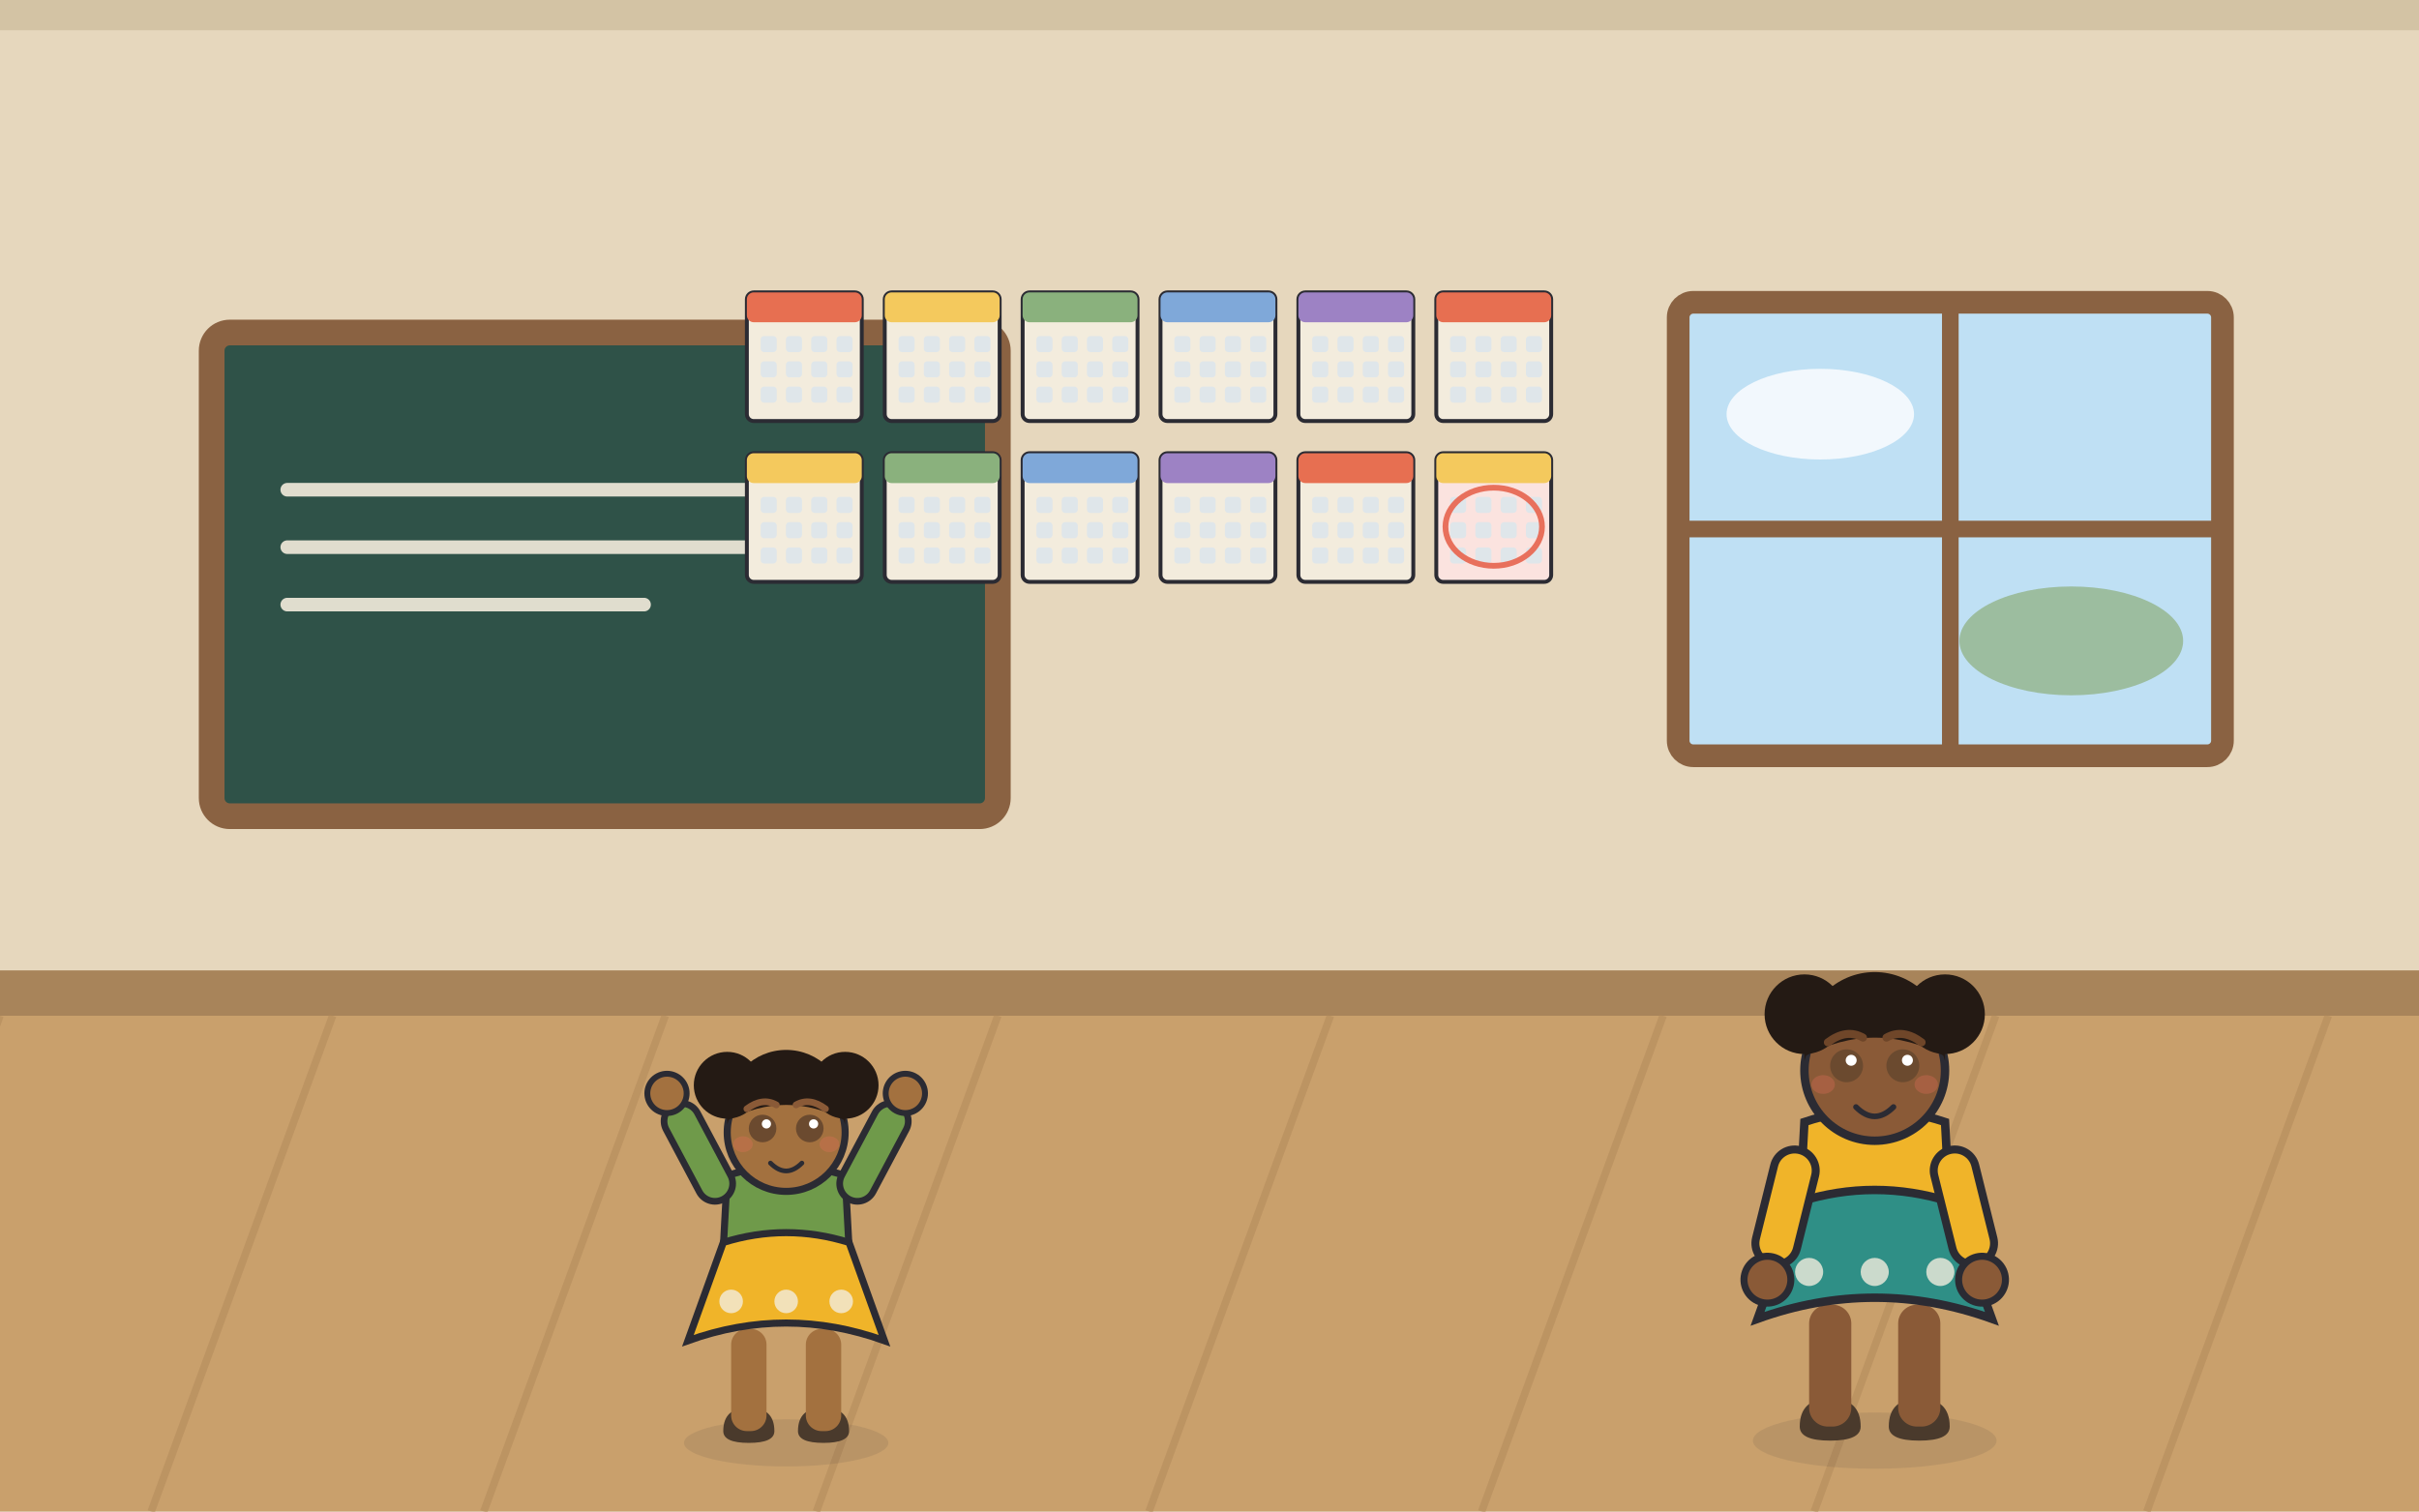
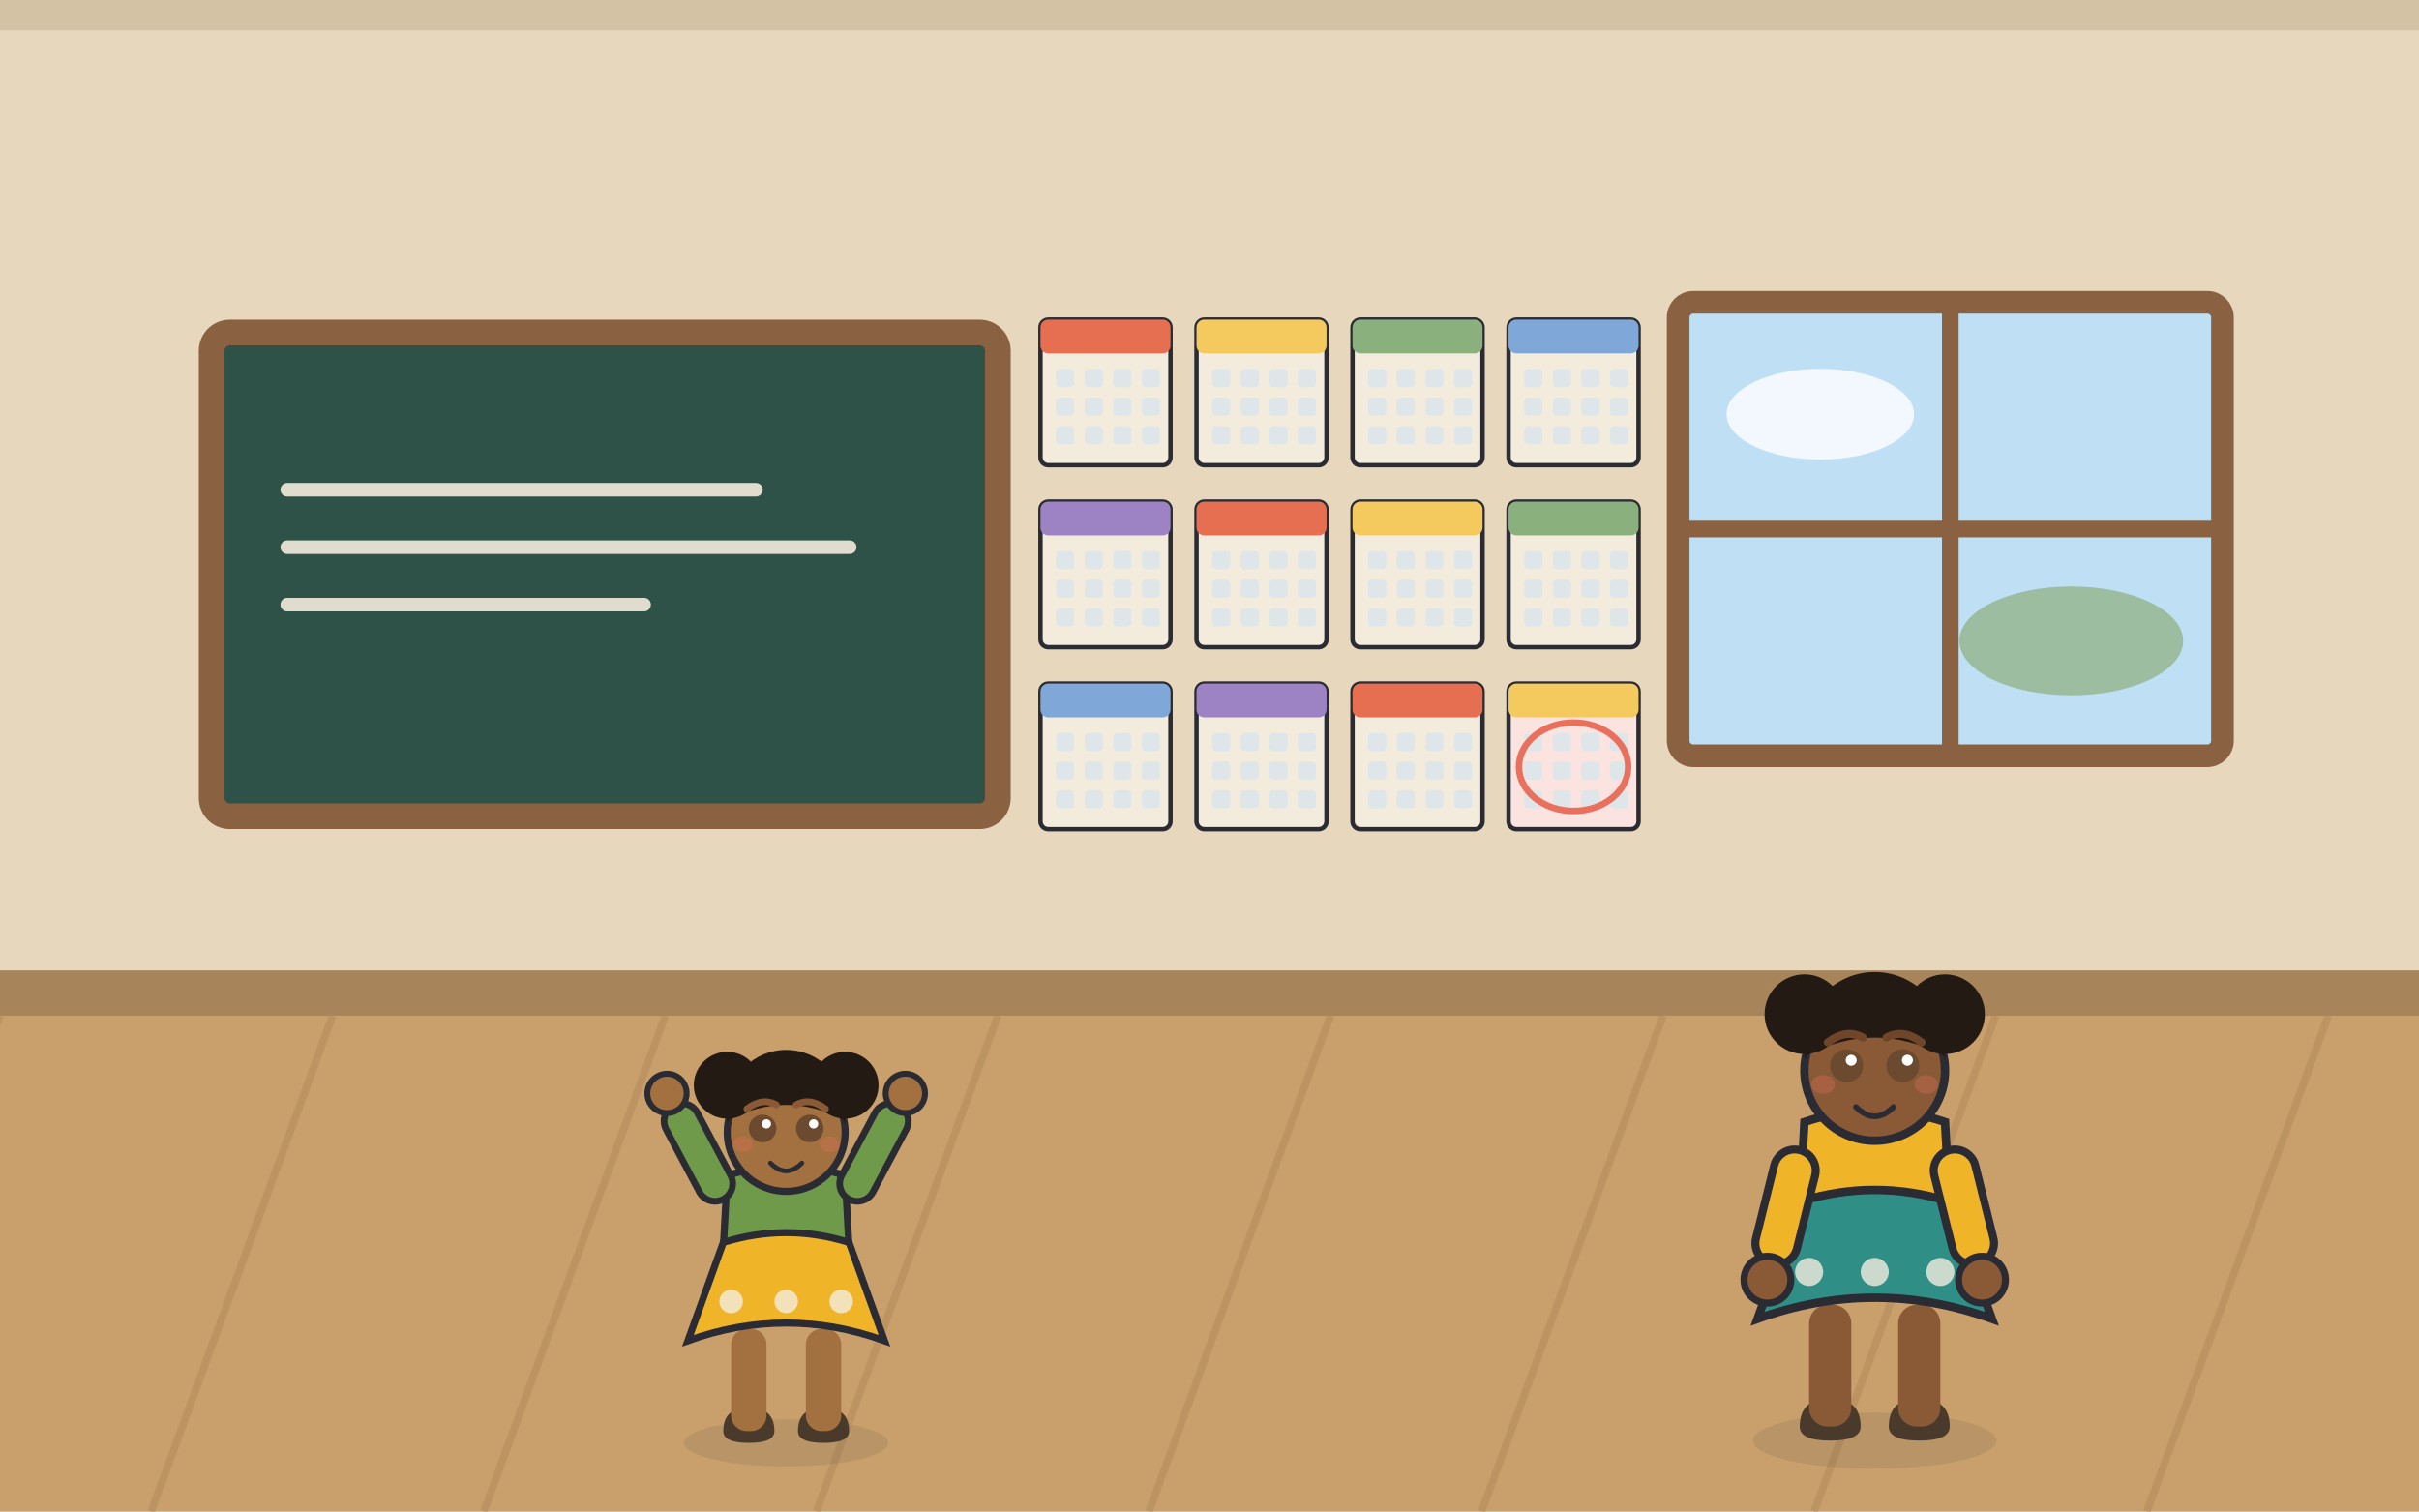
<svg xmlns="http://www.w3.org/2000/svg" viewBox="0 0 1600 1000" role="img">
  <style>
@media (prefers-reduced-motion: no-preference) {
  .anim-idle { animation: idle 3.8s ease-in-out infinite alternate; }
  @keyframes idle { from { transform: translateY(0); } to { transform: translateY(-6px); } }
  .anim-tail { transform-box: fill-box; transform-origin: 100% 20%; animation: tail 2.6s ease-in-out infinite alternate; }
  @keyframes tail { from { transform: rotate(-6deg); } to { transform: rotate(8deg); } }
  .anim-blink { transform-box: fill-box; transform-origin: center; animation: blink 5.2s infinite; }
  @keyframes blink { 0%, 93%, 100% { transform: scaleY(1); } 95%, 97% { transform: scaleY(0.12); } }
  .anim-glow { transform-box: fill-box; transform-origin: center; animation: glow 4.2s ease-in-out infinite alternate; }
  @keyframes glow { from { transform: scale(1); opacity: 0.5; } to { transform: scale(1.08); opacity: 0.75; } }
  .anim-shimmer { animation: shimmer 5s ease-in-out infinite alternate; }
  @keyframes shimmer { from { opacity: 0.62; } to { opacity: 0.92; } }
  .anim-grass { transform-box: fill-box; transform-origin: 50% 100%; animation: sway 3.2s ease-in-out infinite alternate; }
  .anim-canopy { transform-box: fill-box; transform-origin: 50% 100%; animation: sway 5.6s ease-in-out infinite alternate; }
  @keyframes sway { from { transform: rotate(-1.8deg); } to { transform: rotate(2.2deg); } }
  .anim-rain { animation: rainfall 1.15s linear infinite; }
  @keyframes rainfall { from { transform: translateY(-32px); opacity: 0.85; } 75% { opacity: 0.55; } to { transform: translateY(72px); opacity: 0; } }
  .anim-ripple { transform-box: fill-box; transform-origin: center; animation: ripple 3.4s ease-in-out infinite alternate; }
  @keyframes ripple { from { transform: scale(1); opacity: 0.8; } to { transform: scale(1.18); opacity: 0.55; } }
  .anim-drip { animation: drip 1s ease-in infinite; }
  @keyframes drip { from { transform: translateY(-12px); opacity: 0.95; } to { transform: translateY(28px); opacity: 0; } }
  .anim-flow { stroke-dasharray: 26 20; animation: flow 0.8s linear infinite; }
  @keyframes flow { from { stroke-dashoffset: 0; } to { stroke-dashoffset: -46; } }
  .anim-splash { transform-box: fill-box; transform-origin: 50% 100%; animation: splashPulse 1.7s ease-in-out infinite alternate; }
  @keyframes splashPulse { from { transform: scale(0.97); } to { transform: scale(1.05); } }
  .anim-strain { transform-box: fill-box; transform-origin: center; animation: strain 0.9s ease-in-out infinite alternate; }
  @keyframes strain { from { transform: translateX(-5px); } to { transform: translateX(4px); } }
  .anim-float { transform-box: fill-box; transform-origin: center; animation: floaty 2.6s ease-in-out infinite alternate; }
  @keyframes floaty { from { transform: translateY(0) scale(1); } to { transform: translateY(-12px) scale(1.08); } }
  .anim-wave { animation: wave 2.4s ease-in-out infinite; opacity: 0; }
  @keyframes wave { 0% { opacity: 0; } 30% { opacity: 0.9; } 60%, 100% { opacity: 0; } }
  .anim-cloud { animation: cloudDrift 9s ease-in-out infinite alternate; }
  @keyframes cloudDrift { from { transform: translateX(-18px); } to { transform: translateX(22px); } }
  .tap-target { cursor: pointer; }
  .tap-target.tap-play { transform-box: fill-box; transform-origin: 50% 85%; animation: tapWiggle 0.7s ease-in-out; }
  .tap-target[data-tap="puddle"].tap-play { transform-origin: center; animation: tapSplash 0.85s ease-out; }
  .tap-target[data-tap="sun"].tap-play { transform-origin: center; animation: tapPulse 0.6s ease-in-out; }
  .tap-target[data-tap="tree"].tap-play { transform-origin: 50% 100%; animation: tapShake 0.7s ease-in-out; }
  @keyframes tapWiggle { 0% { transform: rotate(0); } 25% { transform: rotate(-4deg) scale(1.03); } 55% { transform: rotate(3deg) scale(1.04); } 80% { transform: rotate(-1.5deg); } 100% { transform: rotate(0); } }
  @keyframes tapSplash { 0% { transform: scale(1); } 40% { transform: scale(1.06, 0.94); } 70% { transform: scale(0.97, 1.03); } 100% { transform: scale(1); } }
  @keyframes tapPulse { 0% { transform: scale(1); } 50% { transform: scale(1.12); } 100% { transform: scale(1); } }
  @keyframes tapShake { 0% { transform: rotate(0); } 20% { transform: rotate(2.4deg); } 45% { transform: rotate(-2deg); } 70% { transform: rotate(1.2deg); } 100% { transform: rotate(0); } }
  .tap-burst { opacity: 0; }
  .tap-target.tap-play .tap-burst { opacity: 1; }
  .tap-target.tap-play .tap-burst circle { animation: burstUp 0.6s ease-out forwards; }
  @keyframes burstUp { from { transform: translateY(0); opacity: 0.95; } to { transform: translateY(-90px); opacity: 0; } }
}
</style>
  <rect width="1600" height="1000" fill="#e6d7bd" />
  <rect x="0" y="0" width="1600" height="20" fill="#d3c3a4" />
  <rect x="0" y="660" width="1600" height="340" fill="#c9a06c" />
  <rect x="0" y="642" width="1600" height="30" fill="#a8845a" />
  <path d="M 0 672 L -120 1000" stroke="#b08758" stroke-width="5" opacity="0.5" />
  <path d="M 220 672 L 100 1000" stroke="#b08758" stroke-width="5" opacity="0.5" />
  <path d="M 440 672 L 320 1000" stroke="#b08758" stroke-width="5" opacity="0.5" />
  <path d="M 660 672 L 540 1000" stroke="#b08758" stroke-width="5" opacity="0.5" />
  <path d="M 880 672 L 760 1000" stroke="#b08758" stroke-width="5" opacity="0.5" />
  <path d="M 1100 672 L 980 1000" stroke="#b08758" stroke-width="5" opacity="0.5" />
  <path d="M 1320 672 L 1200 1000" stroke="#b08758" stroke-width="5" opacity="0.5" />
  <path d="M 1540 672 L 1420 1000" stroke="#b08758" stroke-width="5" opacity="0.5" />
  <g transform="translate(400 380)">
    <rect x="-260" y="-160" width="520" height="320" rx="12" fill="#2f5248" stroke="#8a6242" stroke-width="17" />
    <path d="M -210 -56 h 310 M -210 -18 h 372 M -210 20 h 236" stroke="#f3ecdd" stroke-width="9" stroke-linecap="round" opacity="0.9" />
  </g>
  <g transform="translate(1290 350)">
    <rect x="-180" y="-150" width="360" height="300" rx="10" fill="#bfe0f4" stroke="#8a6242" stroke-width="15" />
    <path d="M 0 -150 v 300 M -180 0 h 360" stroke="#8a6242" stroke-width="11" />
    <ellipse cx="-86" cy="-76" rx="62" ry="30" fill="#f7fbfe" opacity="0.9" />
    <ellipse cx="80" cy="74" rx="74" ry="36" fill="#7fa05a" opacity="0.55" />
  </g>
-   <g transform="translate(760 350) scale(0.76)">
-     <g transform="translate(-300 -150)">
+   <g transform="translate(886 380) scale(0.86)">
+     <g transform="translate(-180 -140)">
      <rect x="-50" y="-56" width="100" height="112" rx="6" fill="#f3ecdd" stroke="#2b2b33" stroke-width="3.4" />
      <rect x="-50" y="-56" width="100" height="26" rx="6" fill="#e76f51" />
      <rect x="-38" y="-18" width="14" height="14" rx="3" fill="#dfe6ea" />
      <rect x="-16" y="-18" width="14" height="14" rx="3" fill="#dfe6ea" />
      <rect x="6" y="-18" width="14" height="14" rx="3" fill="#dfe6ea" />
      <rect x="28" y="-18" width="14" height="14" rx="3" fill="#dfe6ea" />
      <rect x="-38" y="4" width="14" height="14" rx="3" fill="#dfe6ea" />
      <rect x="-16" y="4" width="14" height="14" rx="3" fill="#dfe6ea" />
      <rect x="6" y="4" width="14" height="14" rx="3" fill="#dfe6ea" />
      <rect x="28" y="4" width="14" height="14" rx="3" fill="#dfe6ea" />
      <rect x="-38" y="26" width="14" height="14" rx="3" fill="#dfe6ea" />
      <rect x="-16" y="26" width="14" height="14" rx="3" fill="#dfe6ea" />
      <rect x="6" y="26" width="14" height="14" rx="3" fill="#dfe6ea" />
      <rect x="28" y="26" width="14" height="14" rx="3" fill="#dfe6ea" />
    </g>
-     <g transform="translate(-180 -150)">
+     <g transform="translate(-60 -140)">
      <rect x="-50" y="-56" width="100" height="112" rx="6" fill="#f3ecdd" stroke="#2b2b33" stroke-width="3.4" />
      <rect x="-50" y="-56" width="100" height="26" rx="6" fill="#f4c95d" />
      <rect x="-38" y="-18" width="14" height="14" rx="3" fill="#dfe6ea" />
      <rect x="-16" y="-18" width="14" height="14" rx="3" fill="#dfe6ea" />
      <rect x="6" y="-18" width="14" height="14" rx="3" fill="#dfe6ea" />
      <rect x="28" y="-18" width="14" height="14" rx="3" fill="#dfe6ea" />
      <rect x="-38" y="4" width="14" height="14" rx="3" fill="#dfe6ea" />
      <rect x="-16" y="4" width="14" height="14" rx="3" fill="#dfe6ea" />
      <rect x="6" y="4" width="14" height="14" rx="3" fill="#dfe6ea" />
      <rect x="28" y="4" width="14" height="14" rx="3" fill="#dfe6ea" />
      <rect x="-38" y="26" width="14" height="14" rx="3" fill="#dfe6ea" />
      <rect x="-16" y="26" width="14" height="14" rx="3" fill="#dfe6ea" />
      <rect x="6" y="26" width="14" height="14" rx="3" fill="#dfe6ea" />
      <rect x="28" y="26" width="14" height="14" rx="3" fill="#dfe6ea" />
    </g>
-     <g transform="translate(-60 -150)">
+     <g transform="translate(60 -140)">
      <rect x="-50" y="-56" width="100" height="112" rx="6" fill="#f3ecdd" stroke="#2b2b33" stroke-width="3.4" />
      <rect x="-50" y="-56" width="100" height="26" rx="6" fill="#8ab17d" />
      <rect x="-38" y="-18" width="14" height="14" rx="3" fill="#dfe6ea" />
      <rect x="-16" y="-18" width="14" height="14" rx="3" fill="#dfe6ea" />
      <rect x="6" y="-18" width="14" height="14" rx="3" fill="#dfe6ea" />
      <rect x="28" y="-18" width="14" height="14" rx="3" fill="#dfe6ea" />
      <rect x="-38" y="4" width="14" height="14" rx="3" fill="#dfe6ea" />
      <rect x="-16" y="4" width="14" height="14" rx="3" fill="#dfe6ea" />
      <rect x="6" y="4" width="14" height="14" rx="3" fill="#dfe6ea" />
      <rect x="28" y="4" width="14" height="14" rx="3" fill="#dfe6ea" />
      <rect x="-38" y="26" width="14" height="14" rx="3" fill="#dfe6ea" />
      <rect x="-16" y="26" width="14" height="14" rx="3" fill="#dfe6ea" />
      <rect x="6" y="26" width="14" height="14" rx="3" fill="#dfe6ea" />
      <rect x="28" y="26" width="14" height="14" rx="3" fill="#dfe6ea" />
    </g>
-     <g transform="translate(60 -150)">
+     <g transform="translate(180 -140)">
      <rect x="-50" y="-56" width="100" height="112" rx="6" fill="#f3ecdd" stroke="#2b2b33" stroke-width="3.4" />
      <rect x="-50" y="-56" width="100" height="26" rx="6" fill="#7fa8d9" />
      <rect x="-38" y="-18" width="14" height="14" rx="3" fill="#dfe6ea" />
      <rect x="-16" y="-18" width="14" height="14" rx="3" fill="#dfe6ea" />
      <rect x="6" y="-18" width="14" height="14" rx="3" fill="#dfe6ea" />
      <rect x="28" y="-18" width="14" height="14" rx="3" fill="#dfe6ea" />
      <rect x="-38" y="4" width="14" height="14" rx="3" fill="#dfe6ea" />
      <rect x="-16" y="4" width="14" height="14" rx="3" fill="#dfe6ea" />
      <rect x="6" y="4" width="14" height="14" rx="3" fill="#dfe6ea" />
      <rect x="28" y="4" width="14" height="14" rx="3" fill="#dfe6ea" />
      <rect x="-38" y="26" width="14" height="14" rx="3" fill="#dfe6ea" />
      <rect x="-16" y="26" width="14" height="14" rx="3" fill="#dfe6ea" />
      <rect x="6" y="26" width="14" height="14" rx="3" fill="#dfe6ea" />
      <rect x="28" y="26" width="14" height="14" rx="3" fill="#dfe6ea" />
    </g>
-     <g transform="translate(180 -150)">
+     <g transform="translate(-180 0)">
      <rect x="-50" y="-56" width="100" height="112" rx="6" fill="#f3ecdd" stroke="#2b2b33" stroke-width="3.4" />
      <rect x="-50" y="-56" width="100" height="26" rx="6" fill="#9d82c4" />
      <rect x="-38" y="-18" width="14" height="14" rx="3" fill="#dfe6ea" />
      <rect x="-16" y="-18" width="14" height="14" rx="3" fill="#dfe6ea" />
      <rect x="6" y="-18" width="14" height="14" rx="3" fill="#dfe6ea" />
      <rect x="28" y="-18" width="14" height="14" rx="3" fill="#dfe6ea" />
      <rect x="-38" y="4" width="14" height="14" rx="3" fill="#dfe6ea" />
      <rect x="-16" y="4" width="14" height="14" rx="3" fill="#dfe6ea" />
      <rect x="6" y="4" width="14" height="14" rx="3" fill="#dfe6ea" />
      <rect x="28" y="4" width="14" height="14" rx="3" fill="#dfe6ea" />
      <rect x="-38" y="26" width="14" height="14" rx="3" fill="#dfe6ea" />
      <rect x="-16" y="26" width="14" height="14" rx="3" fill="#dfe6ea" />
      <rect x="6" y="26" width="14" height="14" rx="3" fill="#dfe6ea" />
      <rect x="28" y="26" width="14" height="14" rx="3" fill="#dfe6ea" />
    </g>
-     <g transform="translate(300 -150)">
+     <g transform="translate(-60 0)">
      <rect x="-50" y="-56" width="100" height="112" rx="6" fill="#f3ecdd" stroke="#2b2b33" stroke-width="3.4" />
      <rect x="-50" y="-56" width="100" height="26" rx="6" fill="#e76f51" />
      <rect x="-38" y="-18" width="14" height="14" rx="3" fill="#dfe6ea" />
      <rect x="-16" y="-18" width="14" height="14" rx="3" fill="#dfe6ea" />
      <rect x="6" y="-18" width="14" height="14" rx="3" fill="#dfe6ea" />
      <rect x="28" y="-18" width="14" height="14" rx="3" fill="#dfe6ea" />
      <rect x="-38" y="4" width="14" height="14" rx="3" fill="#dfe6ea" />
      <rect x="-16" y="4" width="14" height="14" rx="3" fill="#dfe6ea" />
      <rect x="6" y="4" width="14" height="14" rx="3" fill="#dfe6ea" />
      <rect x="28" y="4" width="14" height="14" rx="3" fill="#dfe6ea" />
      <rect x="-38" y="26" width="14" height="14" rx="3" fill="#dfe6ea" />
      <rect x="-16" y="26" width="14" height="14" rx="3" fill="#dfe6ea" />
      <rect x="6" y="26" width="14" height="14" rx="3" fill="#dfe6ea" />
      <rect x="28" y="26" width="14" height="14" rx="3" fill="#dfe6ea" />
    </g>
-     <g transform="translate(-300 -10)">
+     <g transform="translate(60 0)">
      <rect x="-50" y="-56" width="100" height="112" rx="6" fill="#f3ecdd" stroke="#2b2b33" stroke-width="3.4" />
      <rect x="-50" y="-56" width="100" height="26" rx="6" fill="#f4c95d" />
      <rect x="-38" y="-18" width="14" height="14" rx="3" fill="#dfe6ea" />
      <rect x="-16" y="-18" width="14" height="14" rx="3" fill="#dfe6ea" />
      <rect x="6" y="-18" width="14" height="14" rx="3" fill="#dfe6ea" />
      <rect x="28" y="-18" width="14" height="14" rx="3" fill="#dfe6ea" />
      <rect x="-38" y="4" width="14" height="14" rx="3" fill="#dfe6ea" />
      <rect x="-16" y="4" width="14" height="14" rx="3" fill="#dfe6ea" />
      <rect x="6" y="4" width="14" height="14" rx="3" fill="#dfe6ea" />
      <rect x="28" y="4" width="14" height="14" rx="3" fill="#dfe6ea" />
      <rect x="-38" y="26" width="14" height="14" rx="3" fill="#dfe6ea" />
      <rect x="-16" y="26" width="14" height="14" rx="3" fill="#dfe6ea" />
      <rect x="6" y="26" width="14" height="14" rx="3" fill="#dfe6ea" />
      <rect x="28" y="26" width="14" height="14" rx="3" fill="#dfe6ea" />
    </g>
-     <g transform="translate(-180 -10)">
+     <g transform="translate(180 0)">
      <rect x="-50" y="-56" width="100" height="112" rx="6" fill="#f3ecdd" stroke="#2b2b33" stroke-width="3.4" />
      <rect x="-50" y="-56" width="100" height="26" rx="6" fill="#8ab17d" />
      <rect x="-38" y="-18" width="14" height="14" rx="3" fill="#dfe6ea" />
      <rect x="-16" y="-18" width="14" height="14" rx="3" fill="#dfe6ea" />
      <rect x="6" y="-18" width="14" height="14" rx="3" fill="#dfe6ea" />
      <rect x="28" y="-18" width="14" height="14" rx="3" fill="#dfe6ea" />
      <rect x="-38" y="4" width="14" height="14" rx="3" fill="#dfe6ea" />
      <rect x="-16" y="4" width="14" height="14" rx="3" fill="#dfe6ea" />
      <rect x="6" y="4" width="14" height="14" rx="3" fill="#dfe6ea" />
      <rect x="28" y="4" width="14" height="14" rx="3" fill="#dfe6ea" />
      <rect x="-38" y="26" width="14" height="14" rx="3" fill="#dfe6ea" />
      <rect x="-16" y="26" width="14" height="14" rx="3" fill="#dfe6ea" />
      <rect x="6" y="26" width="14" height="14" rx="3" fill="#dfe6ea" />
      <rect x="28" y="26" width="14" height="14" rx="3" fill="#dfe6ea" />
    </g>
-     <g transform="translate(-60 -10)">
+     <g transform="translate(-180 140)">
      <rect x="-50" y="-56" width="100" height="112" rx="6" fill="#f3ecdd" stroke="#2b2b33" stroke-width="3.4" />
      <rect x="-50" y="-56" width="100" height="26" rx="6" fill="#7fa8d9" />
      <rect x="-38" y="-18" width="14" height="14" rx="3" fill="#dfe6ea" />
      <rect x="-16" y="-18" width="14" height="14" rx="3" fill="#dfe6ea" />
      <rect x="6" y="-18" width="14" height="14" rx="3" fill="#dfe6ea" />
      <rect x="28" y="-18" width="14" height="14" rx="3" fill="#dfe6ea" />
      <rect x="-38" y="4" width="14" height="14" rx="3" fill="#dfe6ea" />
      <rect x="-16" y="4" width="14" height="14" rx="3" fill="#dfe6ea" />
      <rect x="6" y="4" width="14" height="14" rx="3" fill="#dfe6ea" />
      <rect x="28" y="4" width="14" height="14" rx="3" fill="#dfe6ea" />
      <rect x="-38" y="26" width="14" height="14" rx="3" fill="#dfe6ea" />
      <rect x="-16" y="26" width="14" height="14" rx="3" fill="#dfe6ea" />
      <rect x="6" y="26" width="14" height="14" rx="3" fill="#dfe6ea" />
      <rect x="28" y="26" width="14" height="14" rx="3" fill="#dfe6ea" />
    </g>
-     <g transform="translate(60 -10)">
+     <g transform="translate(-60 140)">
      <rect x="-50" y="-56" width="100" height="112" rx="6" fill="#f3ecdd" stroke="#2b2b33" stroke-width="3.4" />
      <rect x="-50" y="-56" width="100" height="26" rx="6" fill="#9d82c4" />
      <rect x="-38" y="-18" width="14" height="14" rx="3" fill="#dfe6ea" />
      <rect x="-16" y="-18" width="14" height="14" rx="3" fill="#dfe6ea" />
      <rect x="6" y="-18" width="14" height="14" rx="3" fill="#dfe6ea" />
      <rect x="28" y="-18" width="14" height="14" rx="3" fill="#dfe6ea" />
      <rect x="-38" y="4" width="14" height="14" rx="3" fill="#dfe6ea" />
      <rect x="-16" y="4" width="14" height="14" rx="3" fill="#dfe6ea" />
      <rect x="6" y="4" width="14" height="14" rx="3" fill="#dfe6ea" />
      <rect x="28" y="4" width="14" height="14" rx="3" fill="#dfe6ea" />
      <rect x="-38" y="26" width="14" height="14" rx="3" fill="#dfe6ea" />
      <rect x="-16" y="26" width="14" height="14" rx="3" fill="#dfe6ea" />
      <rect x="6" y="26" width="14" height="14" rx="3" fill="#dfe6ea" />
      <rect x="28" y="26" width="14" height="14" rx="3" fill="#dfe6ea" />
    </g>
-     <g transform="translate(180 -10)">
+     <g transform="translate(60 140)">
      <rect x="-50" y="-56" width="100" height="112" rx="6" fill="#f3ecdd" stroke="#2b2b33" stroke-width="3.4" />
      <rect x="-50" y="-56" width="100" height="26" rx="6" fill="#e76f51" />
      <rect x="-38" y="-18" width="14" height="14" rx="3" fill="#dfe6ea" />
      <rect x="-16" y="-18" width="14" height="14" rx="3" fill="#dfe6ea" />
      <rect x="6" y="-18" width="14" height="14" rx="3" fill="#dfe6ea" />
      <rect x="28" y="-18" width="14" height="14" rx="3" fill="#dfe6ea" />
      <rect x="-38" y="4" width="14" height="14" rx="3" fill="#dfe6ea" />
      <rect x="-16" y="4" width="14" height="14" rx="3" fill="#dfe6ea" />
      <rect x="6" y="4" width="14" height="14" rx="3" fill="#dfe6ea" />
      <rect x="28" y="4" width="14" height="14" rx="3" fill="#dfe6ea" />
      <rect x="-38" y="26" width="14" height="14" rx="3" fill="#dfe6ea" />
      <rect x="-16" y="26" width="14" height="14" rx="3" fill="#dfe6ea" />
      <rect x="6" y="26" width="14" height="14" rx="3" fill="#dfe6ea" />
      <rect x="28" y="26" width="14" height="14" rx="3" fill="#dfe6ea" />
    </g>
-     <g transform="translate(300 -10)">
+     <g transform="translate(180 140)">
      <rect x="-50" y="-56" width="100" height="112" rx="6" fill="#fbe3df" stroke="#2b2b33" stroke-width="3.4" />
      <rect x="-50" y="-56" width="100" height="26" rx="6" fill="#f4c95d" />
      <rect x="-38" y="-18" width="14" height="14" rx="3" fill="#dfe6ea" />
      <rect x="-16" y="-18" width="14" height="14" rx="3" fill="#dfe6ea" />
      <rect x="6" y="-18" width="14" height="14" rx="3" fill="#dfe6ea" />
      <rect x="28" y="-18" width="14" height="14" rx="3" fill="#dfe6ea" />
      <rect x="-38" y="4" width="14" height="14" rx="3" fill="#dfe6ea" />
      <rect x="-16" y="4" width="14" height="14" rx="3" fill="#dfe6ea" />
      <rect x="6" y="4" width="14" height="14" rx="3" fill="#dfe6ea" />
      <rect x="28" y="4" width="14" height="14" rx="3" fill="#dfe6ea" />
      <rect x="-38" y="26" width="14" height="14" rx="3" fill="#dfe6ea" />
      <rect x="-16" y="26" width="14" height="14" rx="3" fill="#dfe6ea" />
      <rect x="6" y="26" width="14" height="14" rx="3" fill="#dfe6ea" />
      <rect x="28" y="26" width="14" height="14" rx="3" fill="#dfe6ea" />
      <ellipse cx="0" cy="8" rx="42" ry="34" fill="none" stroke="#e8705c" stroke-width="5" />
    </g>
  </g>
  <g transform="translate(520 952) scale(1.3 1.3)">
    <ellipse cx="0" cy="2" rx="52" ry="12" fill="#2b2b33" opacity="0.10" />
    <g data-figure="mina">
      <g class="anim-idle" style="animation-delay:0.73s">
        <path d="M -32 -4 q 0 -12 13 -12 q 13 0 13 12 q 0 6 -13 6 q -13 0 -13 -6 z" fill="#4a3a2c" />
        <path d="M 6 -4 q 0 -12 13 -12 q 13 0 13 12 q 0 6 -13 6 q -13 0 -13 -6 z" fill="#4a3a2c" />
        <rect x="-28" y="-56" width="18" height="52" rx="8" fill="#a3713f" />
        <rect x="10" y="-56" width="18" height="52" rx="8" fill="#a3713f" />
        <path d="M -34 -60 q 34 -12 68 0 l -4 -74 q -30 -10 -60 0 z" fill="#6f9a4a" stroke="#2b2b33" stroke-width="3.6" />
        <path d="M -50 -50 q 50 -18 100 0 l -18 -50 q -32 -10 -64 0 z" fill="#f0b429" stroke="#2b2b33" stroke-width="3.6" />
        <circle cx="-28" cy="-70" r="6" fill="#f3ecdd" opacity="0.8" />
        <circle cx="0" cy="-70" r="6" fill="#f3ecdd" opacity="0.8" />
        <circle cx="28" cy="-70" r="6" fill="#f3ecdd" opacity="0.8" />
        <g transform="translate(-32 -122) rotate(152)">
          <rect x="-9" y="0" width="18" height="54" rx="9" fill="#6f9a4a" stroke="#2b2b33" stroke-width="3.4" />
          <circle cx="0" cy="61" r="10" fill="#a3713f" stroke="#2b2b33" stroke-width="3" />
        </g>
        <g transform="translate(32 -122) rotate(-152)">
          <rect x="-9" y="0" width="18" height="54" rx="9" fill="#6f9a4a" stroke="#2b2b33" stroke-width="3.4" />
          <circle cx="0" cy="61" r="10" fill="#a3713f" stroke="#2b2b33" stroke-width="3" />
        </g>
        <g transform="translate(0 -156)">
          <circle cx="0" cy="0" r="30" fill="#a3713f" stroke="#2b2b33" stroke-width="3.6" />
          <circle cx="-30" cy="-24" r="17" fill="#241a14" />
          <circle cx="30" cy="-24" r="17" fill="#241a14" />
          <path d="M -30 -6 a 30 30 0 0 1 60 0 q -30 -16 -60 0 z" fill="#241a14" />
          <path d="M -30 -4 a 31 31 0 0 1 60 0 l 0 -8 a 30 30 0 0 0 -60 0 z" fill="#241a14" />
          <path d="M -30 2 a 30 30 0 0 0 60 0" fill="none" />
          <g transform="translate(-12 -2)">
            <g class="anim-blink">
              <circle cx="0" cy="0" r="7.02" fill="#6b4a2f" />
              <circle cx="1.95" cy="-2.34" r="2.34" fill="#fff" />
            </g>
          </g>
          <g transform="translate(12 -2)">
            <g class="anim-blink">
              <circle cx="0" cy="0" r="7.02" fill="#6b4a2f" />
              <circle cx="1.95" cy="-2.34" r="2.34" fill="#fff" />
            </g>
          </g>
          <path d="M -20 -12 q 8 -6 15 -2 M 20 -12 q -8 -6 -15 -2" stroke="#8a5a37" stroke-width="3.4" fill="none" stroke-linecap="round" />
          <g transform="translate(0 14)">
            <path d="M -8 1.6 q 8 8 16 0" stroke="#2b2b33" stroke-width="2.4" fill="none" stroke-linecap="round" />
          </g>
          <ellipse cx="-22" cy="6" rx="5" ry="4" fill="#e8705c" opacity="0.30" />
          <ellipse cx="22" cy="6" rx="5" ry="4" fill="#e8705c" opacity="0.30" />
        </g>
      </g>
    </g>
  </g>
  <g transform="translate(1240 950) scale(1.55 1.55)">
    <ellipse cx="0" cy="2" rx="52" ry="12" fill="#2b2b33" opacity="0.10" />
    <g data-figure="amal">
      <g class="anim-idle" style="animation-delay:0.55s">
        <path d="M -32 -4 q 0 -12 13 -12 q 13 0 13 12 q 0 6 -13 6 q -13 0 -13 -6 z" fill="#4a3a2c" />
        <path d="M 6 -4 q 0 -12 13 -12 q 13 0 13 12 q 0 6 -13 6 q -13 0 -13 -6 z" fill="#4a3a2c" />
        <rect x="-28" y="-56" width="18" height="52" rx="8" fill="#8a5a37" />
        <rect x="10" y="-56" width="18" height="52" rx="8" fill="#8a5a37" />
        <path d="M -34 -60 q 34 -12 68 0 l -4 -74 q -30 -10 -60 0 z" fill="#f0b429" stroke="#2b2b33" stroke-width="3.6" />
        <path d="M -50 -50 q 50 -18 100 0 l -18 -50 q -32 -10 -64 0 z" fill="#2f8f86" stroke="#2b2b33" stroke-width="3.6" />
        <circle cx="-28" cy="-70" r="6" fill="#f3ecdd" opacity="0.8" />
        <circle cx="0" cy="-70" r="6" fill="#f3ecdd" opacity="0.8" />
        <circle cx="28" cy="-70" r="6" fill="#f3ecdd" opacity="0.8" />
        <g transform="translate(-32 -122) rotate(14)">
          <rect x="-9" y="0" width="18" height="50" rx="9" fill="#f0b429" stroke="#2b2b33" stroke-width="3.4" />
          <circle cx="0" cy="57" r="10" fill="#8a5a37" stroke="#2b2b33" stroke-width="3" />
        </g>
        <g transform="translate(32 -122) rotate(-14)">
          <rect x="-9" y="0" width="18" height="50" rx="9" fill="#f0b429" stroke="#2b2b33" stroke-width="3.4" />
          <circle cx="0" cy="57" r="10" fill="#8a5a37" stroke="#2b2b33" stroke-width="3" />
        </g>
        <g transform="translate(0 -156)">
          <circle cx="0" cy="0" r="30" fill="#8a5a37" stroke="#2b2b33" stroke-width="3.6" />
          <circle cx="-30" cy="-24" r="17" fill="#241a14" />
          <circle cx="30" cy="-24" r="17" fill="#241a14" />
          <path d="M -30 -6 a 30 30 0 0 1 60 0 q -30 -16 -60 0 z" fill="#241a14" />
          <path d="M -30 -4 a 31 31 0 0 1 60 0 l 0 -8 a 30 30 0 0 0 -60 0 z" fill="#241a14" />
          <path d="M -30 2 a 30 30 0 0 0 60 0" fill="none" />
          <g transform="translate(-12 -2)">
            <g class="anim-blink">
              <circle cx="0" cy="0" r="7.02" fill="#6b4a2f" />
              <circle cx="1.95" cy="-2.34" r="2.34" fill="#fff" />
            </g>
          </g>
          <g transform="translate(12 -2)">
            <g class="anim-blink">
              <circle cx="0" cy="0" r="7.02" fill="#6b4a2f" />
              <circle cx="1.95" cy="-2.34" r="2.34" fill="#fff" />
            </g>
          </g>
          <path d="M -20 -12 q 8 -6 15 -2 M 20 -12 q -8 -6 -15 -2" stroke="#6f4629" stroke-width="3.4" fill="none" stroke-linecap="round" />
          <g transform="translate(0 14)">
            <path d="M -8 1.6 q 8 8 16 0" stroke="#2b2b33" stroke-width="2.4" fill="none" stroke-linecap="round" />
          </g>
          <ellipse cx="-22" cy="6" rx="5" ry="4" fill="#e8705c" opacity="0.30" />
          <ellipse cx="22" cy="6" rx="5" ry="4" fill="#e8705c" opacity="0.30" />
        </g>
      </g>
    </g>
  </g>
</svg>
